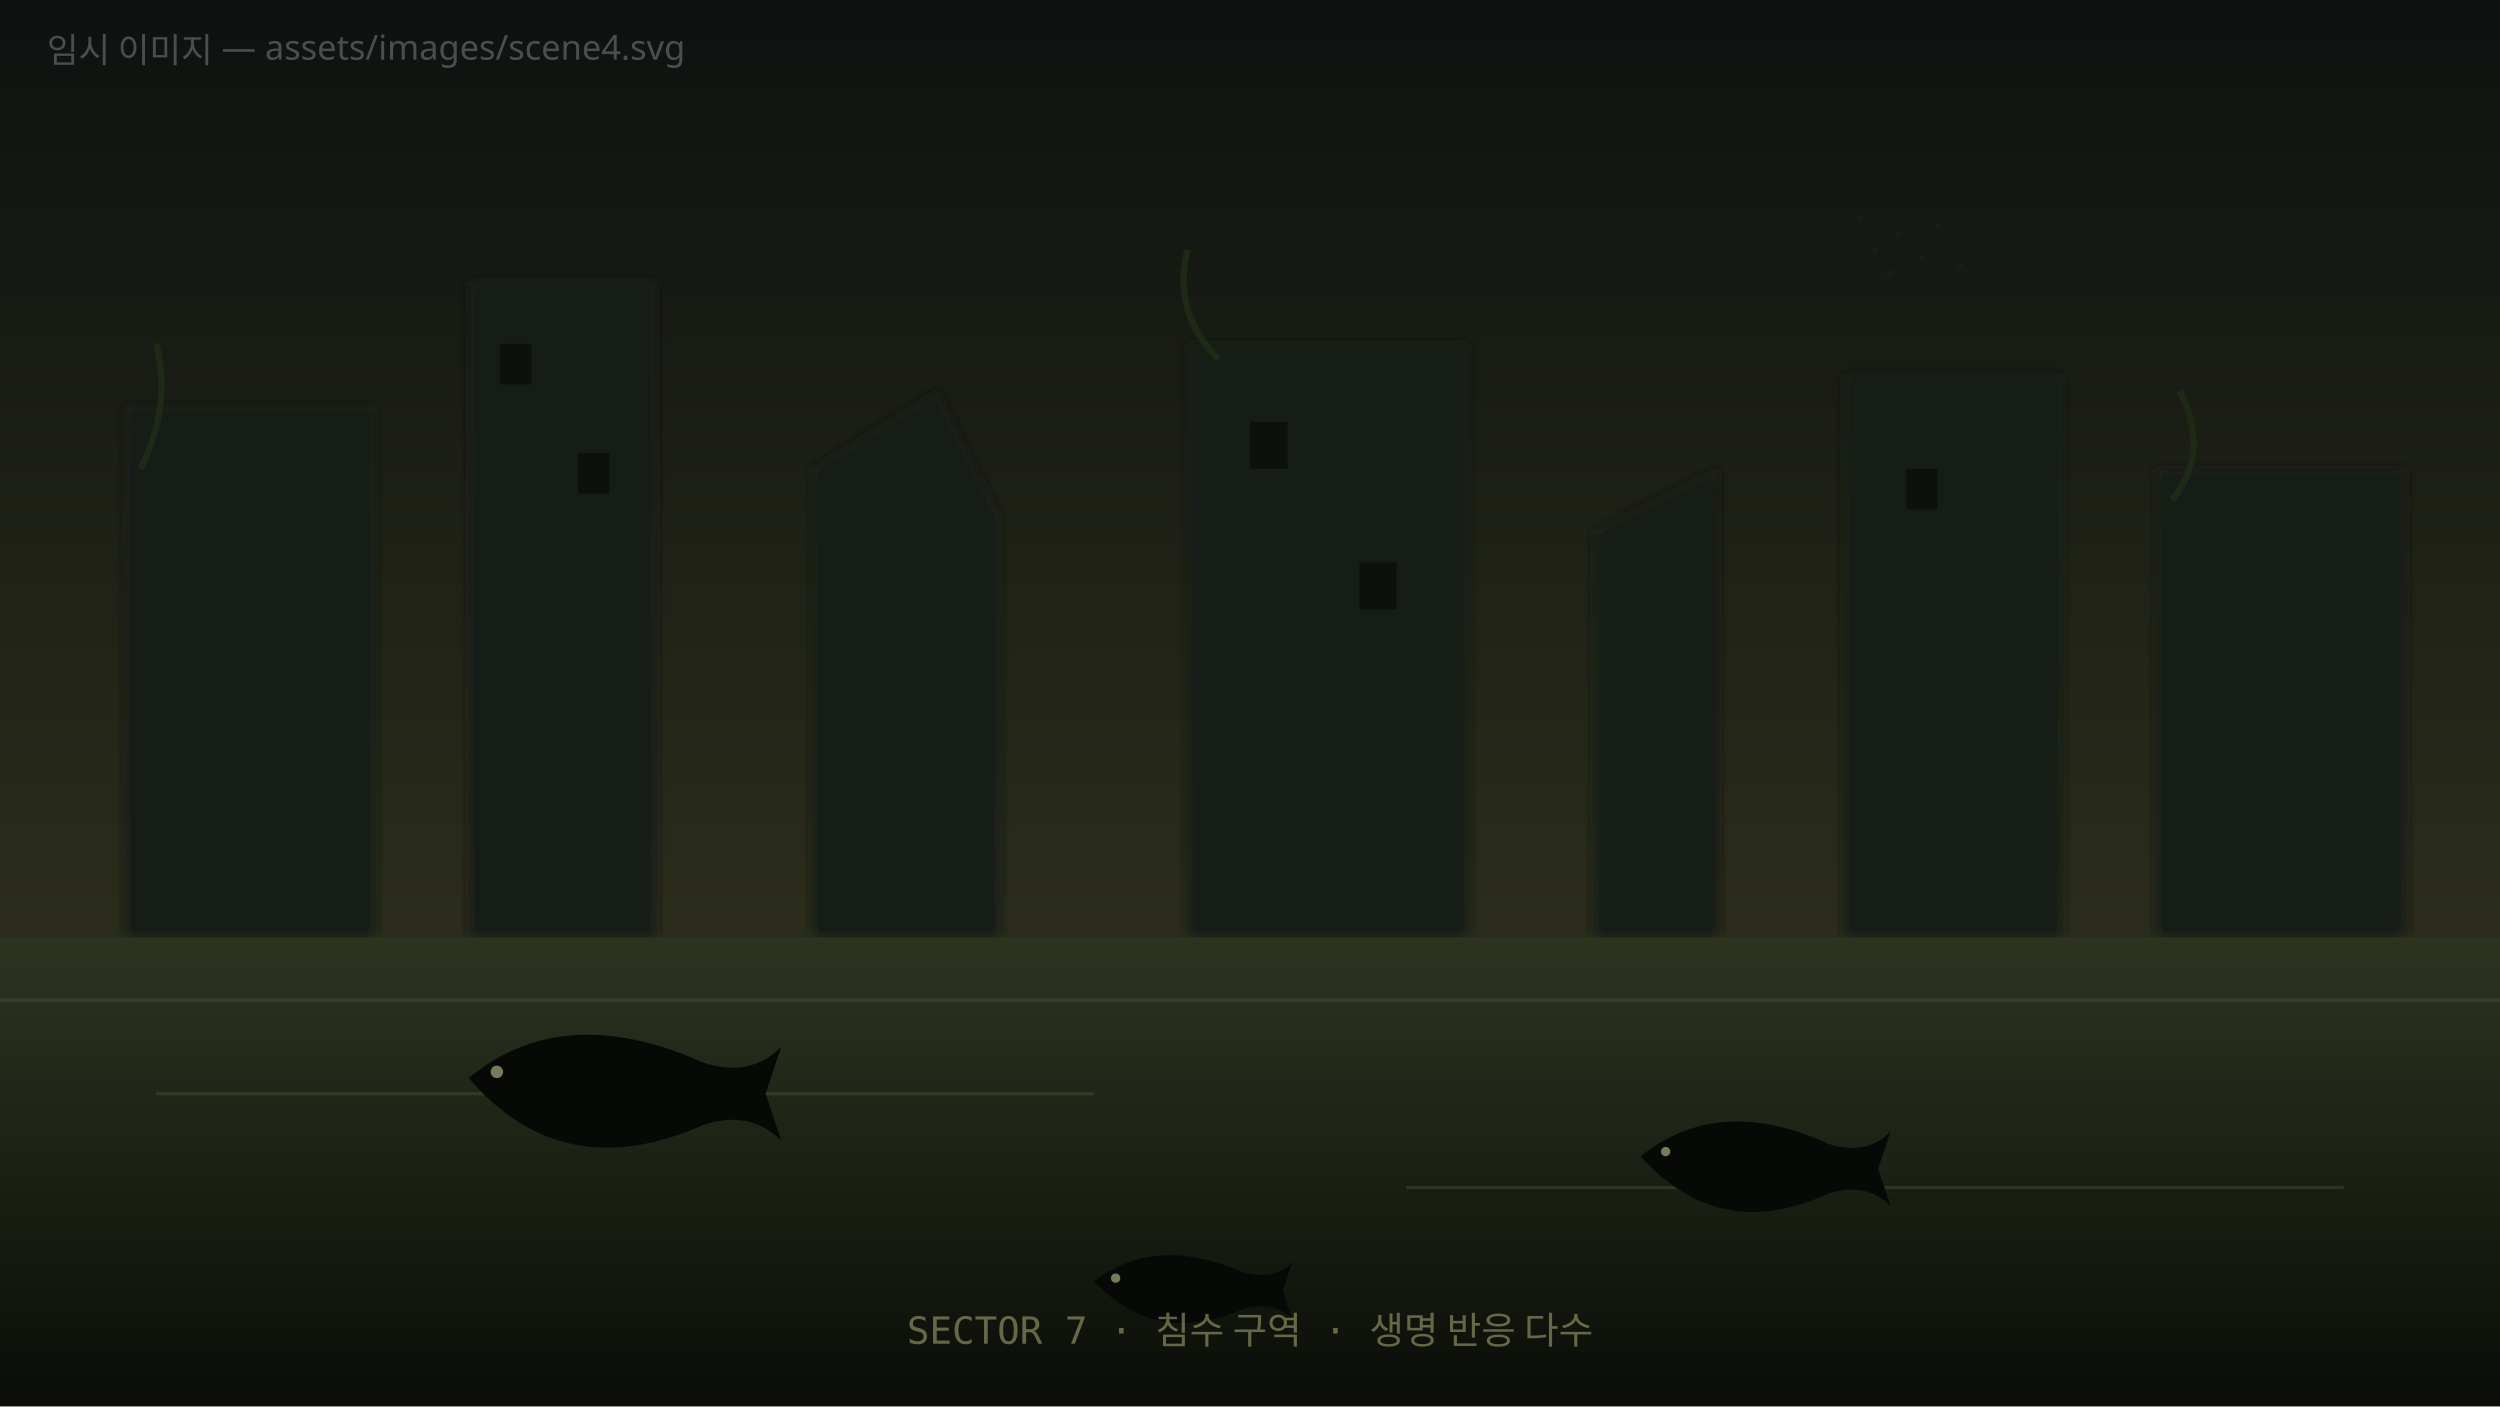
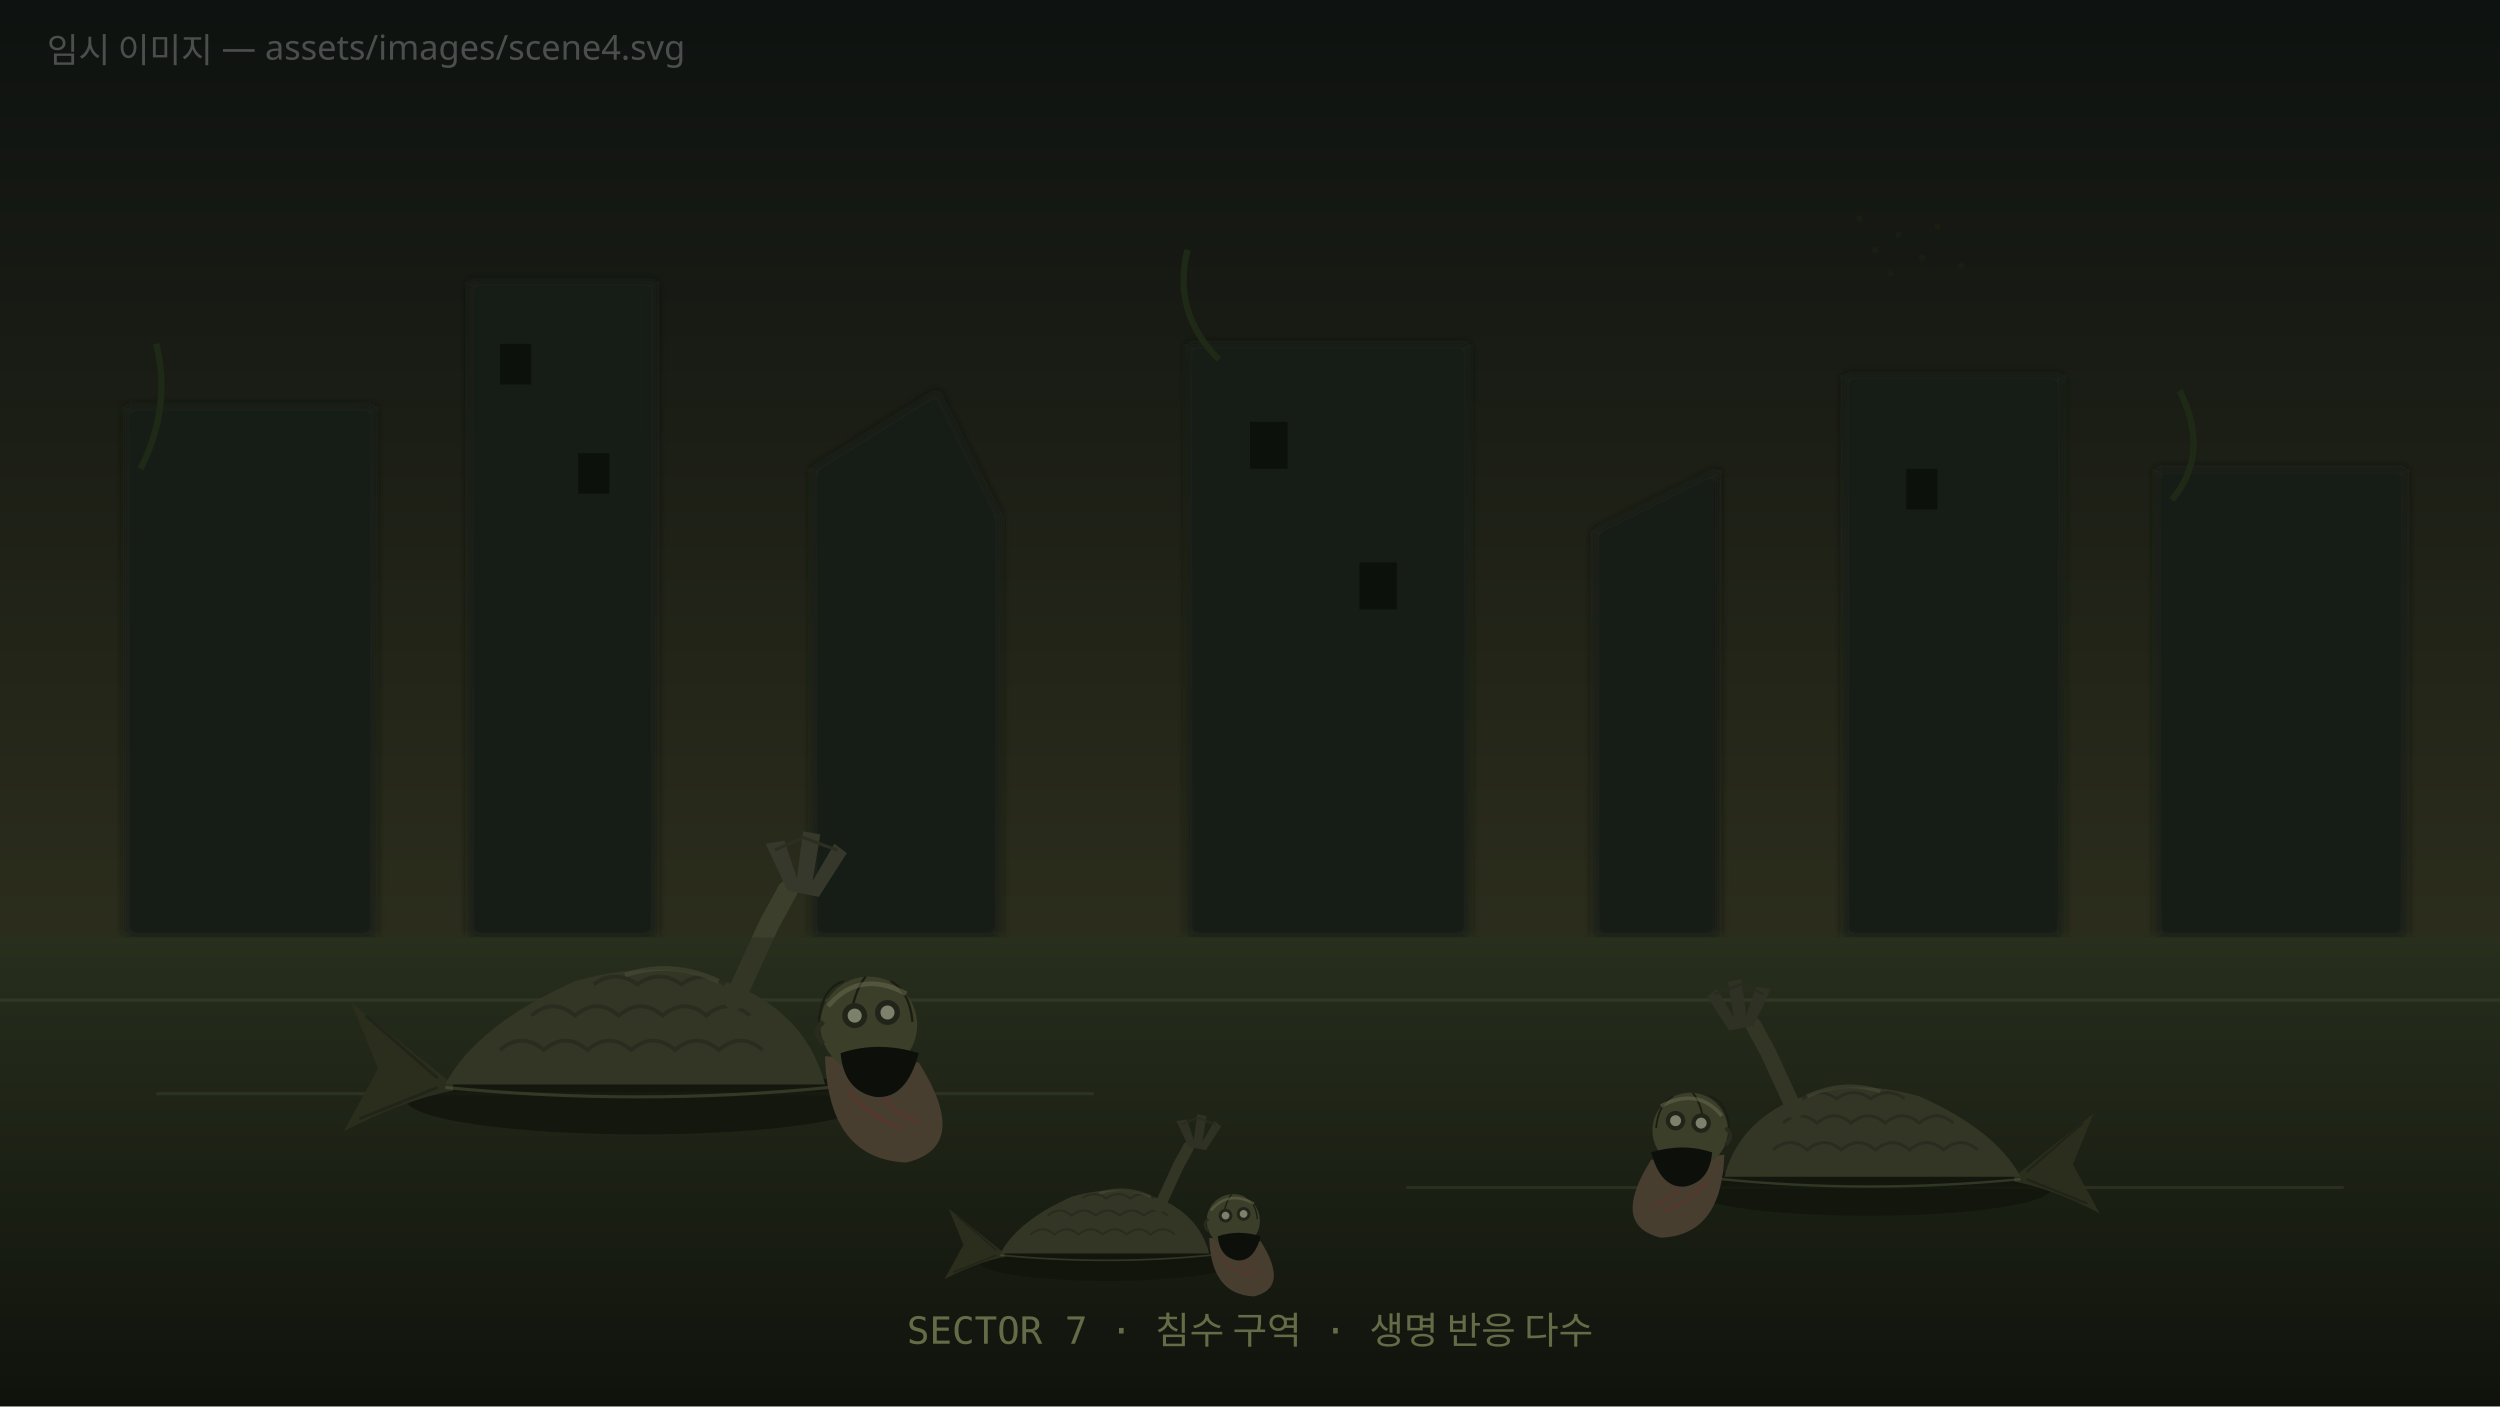
<svg xmlns="http://www.w3.org/2000/svg" viewBox="0 0 1600 900">
  <defs>
    <linearGradient id="sky" x1="0" y1="0" x2="0" y2="1">
      <stop offset="0" stop-color="#0e1210" />
      <stop offset="1" stop-color="#3a3a22" />
    </linearGradient>
    <linearGradient id="water" x1="0" y1="0" x2="0" y2="1">
      <stop offset="0" stop-color="#2c3420" />
      <stop offset="1" stop-color="#0a0d08" />
    </linearGradient>
    <filter id="haze">
      <feGaussianBlur stdDeviation="3" />
    </filter>
+     <g id="hybrid">
+       <ellipse cx="-20" cy="14" rx="150" ry="22" fill="#0b0f08" opacity=".8" />
+       <path d="M-140 4 Q-170 -20 -205 -48 L-188 -6 L-210 34 Q-172 14 -140 8 Z" fill="#30331f" />
+       <path d="M-196 -40 L-150 0 M-200 26 L-150 6" stroke="#23261a" stroke-width="2" />
+       <path d="M-145 4 Q-125 -34 -62 -62 Q0 -80 52 -54 Q88 -34 98 4 Z" fill="#3c3f2b" />
+       <g stroke="#2c2f20" stroke-width="2.5" fill="none" opacity=".9">
+         <path d="M-110 -18 q14 -12 28 0 q14 -12 28 0 q14 -12 28 0 q14 -12 28 0 q14 -12 28 0 q14 -12 28 0" />
+         <path d="M-90 -40 q14 -12 28 0 q14 -12 28 0 q14 -12 28 0 q14 -12 28 0 q14 -12 28 0" />
+         <path d="M-50 -60 q14 -10 28 0 q14 -10 28 0 q14 -10 28 0" />
+       </g>
+       <path d="M-30 -66 Q0 -76 30 -62" stroke="#6a6c50" stroke-width="3" fill="none" opacity=".4" />
+       <path d="M40 -50 L62 -98 L74 -120" stroke="#3c3f2b" stroke-width="13" stroke-linecap="round" fill="none" />
+       <path d="M74 -120 L60 -150 L72 -152 L80 -128 L84 -158 L95 -156 L90 -126 L104 -150 L112 -144 L94 -116 Z" fill="#35382a" />
+       <path d="M66 -146 L84 -154 L100 -148 L106 -146" stroke="#2c2f20" stroke-width="2" fill="none" />
+       <path d="M98 -14 Q100 52 150 54 Q192 44 158 -10 Z" fill="#57493a" />
+       <path d="M112 8 q16 18 36 24 M128 0 q10 22 30 28" stroke="#7a3a34" stroke-opacity=".6" stroke-width="2" fill="none" />
+       <circle cx="126" cy="-34" r="31" fill="#46492f" />
+       <path d="M110 -62 q-14 4 -16 26 M124 -65 q-8 10 -10 30 M140 -62 q12 6 14 26" stroke="#1a1c12" stroke-width="1.5" fill="none" />
+       <path d="M100 -46 Q120 -70 150 -54" stroke="#8a8c68" stroke-width="3" fill="none" opacity=".5" />
+       <path d="M97 -36 q-8 6 0 14" stroke="#2c2f20" stroke-width="3" fill="none" />
+       <path d="M108 -16 Q132 -24 158 -16 Q150 14 130 12 Q110 8 108 -16 Z" fill="#070805" />
+       <circle cx="117" cy="-40" r="8" fill="#23251a" />
+       <circle cx="138" cy="-42" r="8" fill="#23251a" />
+       <circle cx="117" cy="-40" r="4.5" fill="#b9bca0" opacity=".85" />
+       <circle cx="138" cy="-42" r="4.5" fill="#b9bca0" opacity=".85" />
+       <path d="M-145 6 Q-20 18 100 6" stroke="#8a9468" stroke-opacity=".35" stroke-width="2" fill="none" />
+     </g>
  </defs>
  <rect width="1600" height="900" fill="url(#sky)" />
  <g fill="#141a13" filter="url(#haze)">
    <rect x="80" y="260" width="160" height="340" />
    <rect x="300" y="180" width="120" height="420" />
    <path d="M520 600 L520 300 L600 250 L640 330 L640 600 Z" />
    <rect x="760" y="220" width="180" height="380" />
    <path d="M1020 600 L1020 340 L1100 300 L1100 600 Z" />
    <rect x="1180" y="240" width="140" height="360" />
    <rect x="1380" y="300" width="160" height="300" />
  </g>
  <g fill="#0c100b" opacity=".9">
    <rect x="320" y="220" width="20" height="26" />
    <rect x="370" y="290" width="20" height="26" />
    <rect x="800" y="270" width="24" height="30" />
    <rect x="870" y="360" width="24" height="30" />
    <rect x="1220" y="300" width="20" height="26" />
  </g>
  <g stroke="#1f2a16" stroke-width="4" fill="none">
    <path d="M90 300 q20 -40 10 -80" />
    <path d="M780 230 q-30 -30 -20 -70" />
    <path d="M1390 320 q25 -30 5 -70" />
  </g>
  <rect y="600" width="1600" height="300" fill="url(#water)" />
  <g stroke="#566040" stroke-opacity=".35" stroke-width="2">
    <line x1="0" y1="640" x2="1600" y2="640" />
    <line x1="100" y1="700" x2="700" y2="700" />
    <line x1="900" y1="760" x2="1500" y2="760" />
  </g>
-   <g fill="#070906">
-     <path d="M300 690 q60 -50 150 -10 q30 10 50 -10 l-10 30 l10 30 q-20 -20 -50 -10 q-90 40 -150 -30 z" />
-     <path d="M1050 740 q50 -40 120 -8 q25 8 40 -8 l-8 24 l8 24 q-16 -16 -40 -8 q-70 32 -120 -24 z" />
-     <path d="M700 820 q40 -30 95 -6 q20 6 32 -6 l-6 18 l6 18 q-12 -12 -32 -6 q-55 24 -95 -18 z" />
-   </g>
-   <g fill="#cfd8a0" opacity=".55">
-     <circle cx="318" cy="686" r="4" />
-     <circle cx="1066" cy="737" r="3" />
-     <circle cx="714" cy="818" r="3" />
-   </g>
+   <use href="#hybrid" transform="translate(430 690)" />
+   <use href="#hybrid" transform="translate(1180 750) scale(-.78 .78)" />
+   <use href="#hybrid" transform="translate(720 800) scale(.55)" />
+   <rect y="600" width="1600" height="300" fill="#1c2214" opacity=".28" />
  <g fill="#1a1f12" opacity=".8">
    <circle cx="1200" cy="160" r="2" />
    <circle cx="1215" cy="150" r="2" />
    <circle cx="1230" cy="165" r="2" />
    <circle cx="1210" cy="175" r="2" />
    <circle cx="1240" cy="145" r="2" />
    <circle cx="1190" cy="140" r="2" />
    <circle cx="1255" cy="170" r="2" />
  </g>
  <text x="800" y="860" fill="#b8c080" opacity=".5" font-family="monospace" font-size="24" text-anchor="middle">SECTOR 7 · 침수 구역 · 생명 반응 다수</text>
  <text x="30" y="40" fill="#ffffff" opacity=".25" font-family="sans-serif" font-size="22">임시 이미지 — assets/images/scene4.svg</text>
</svg>
